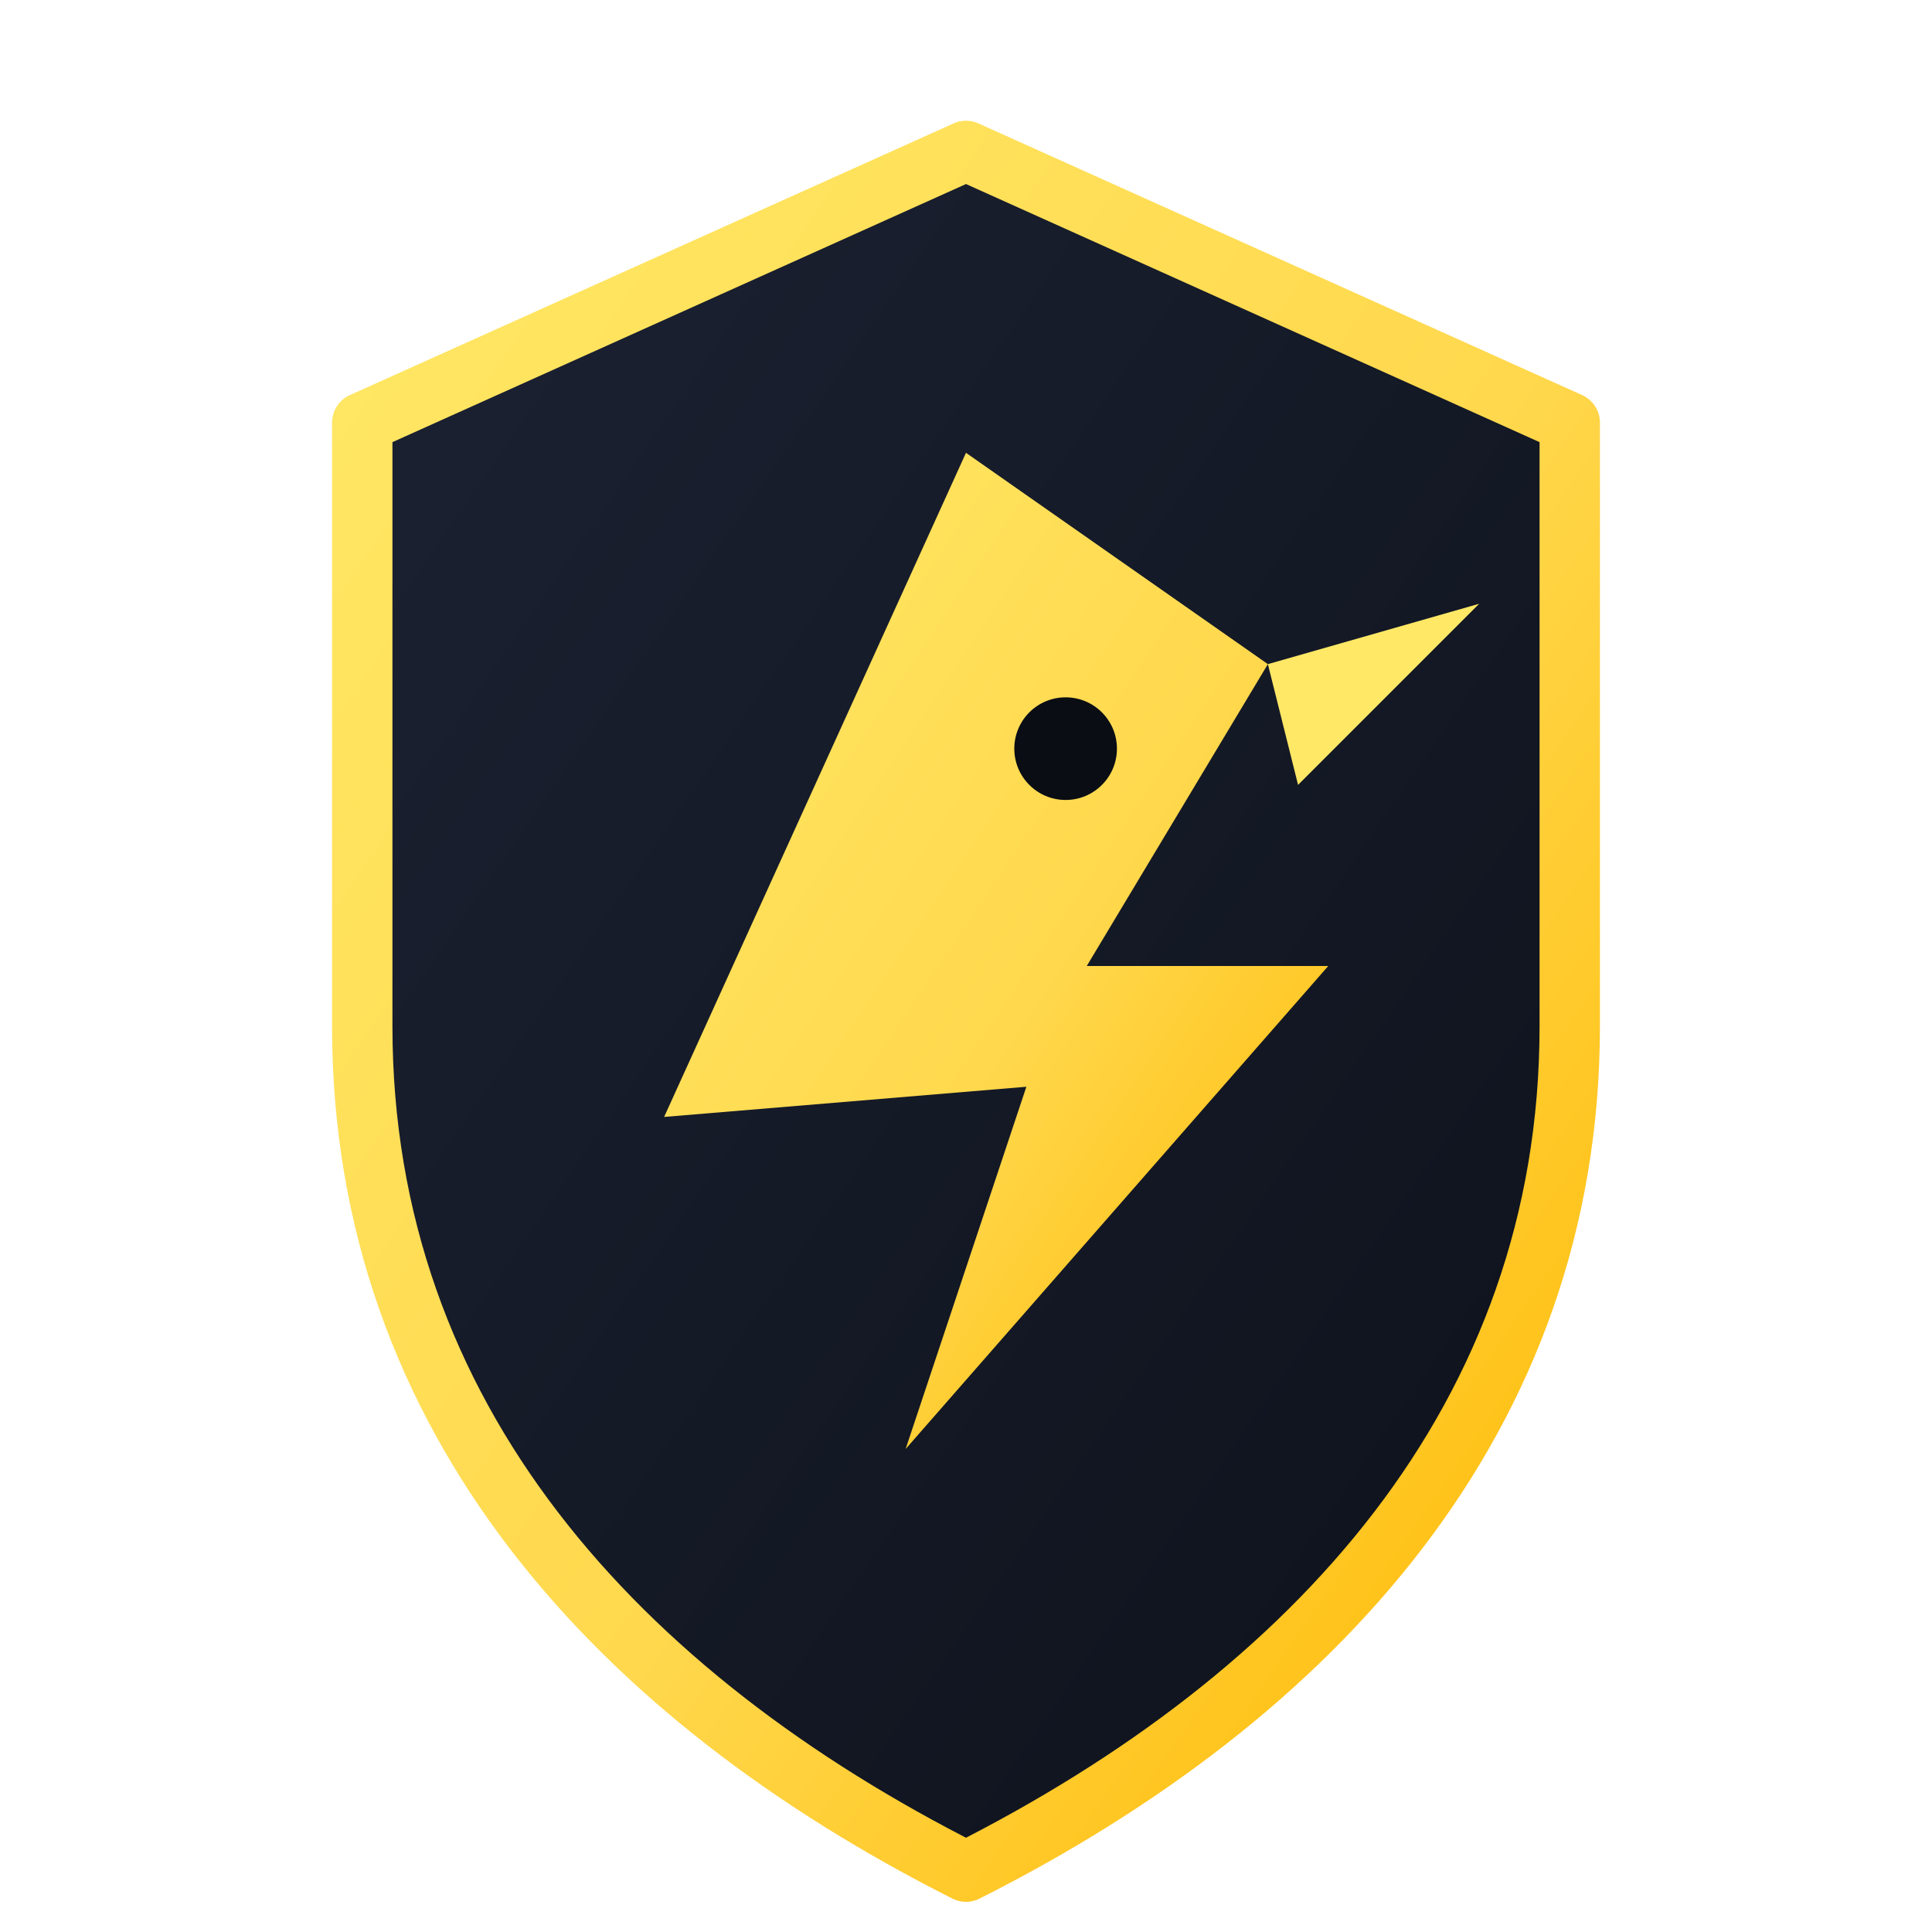
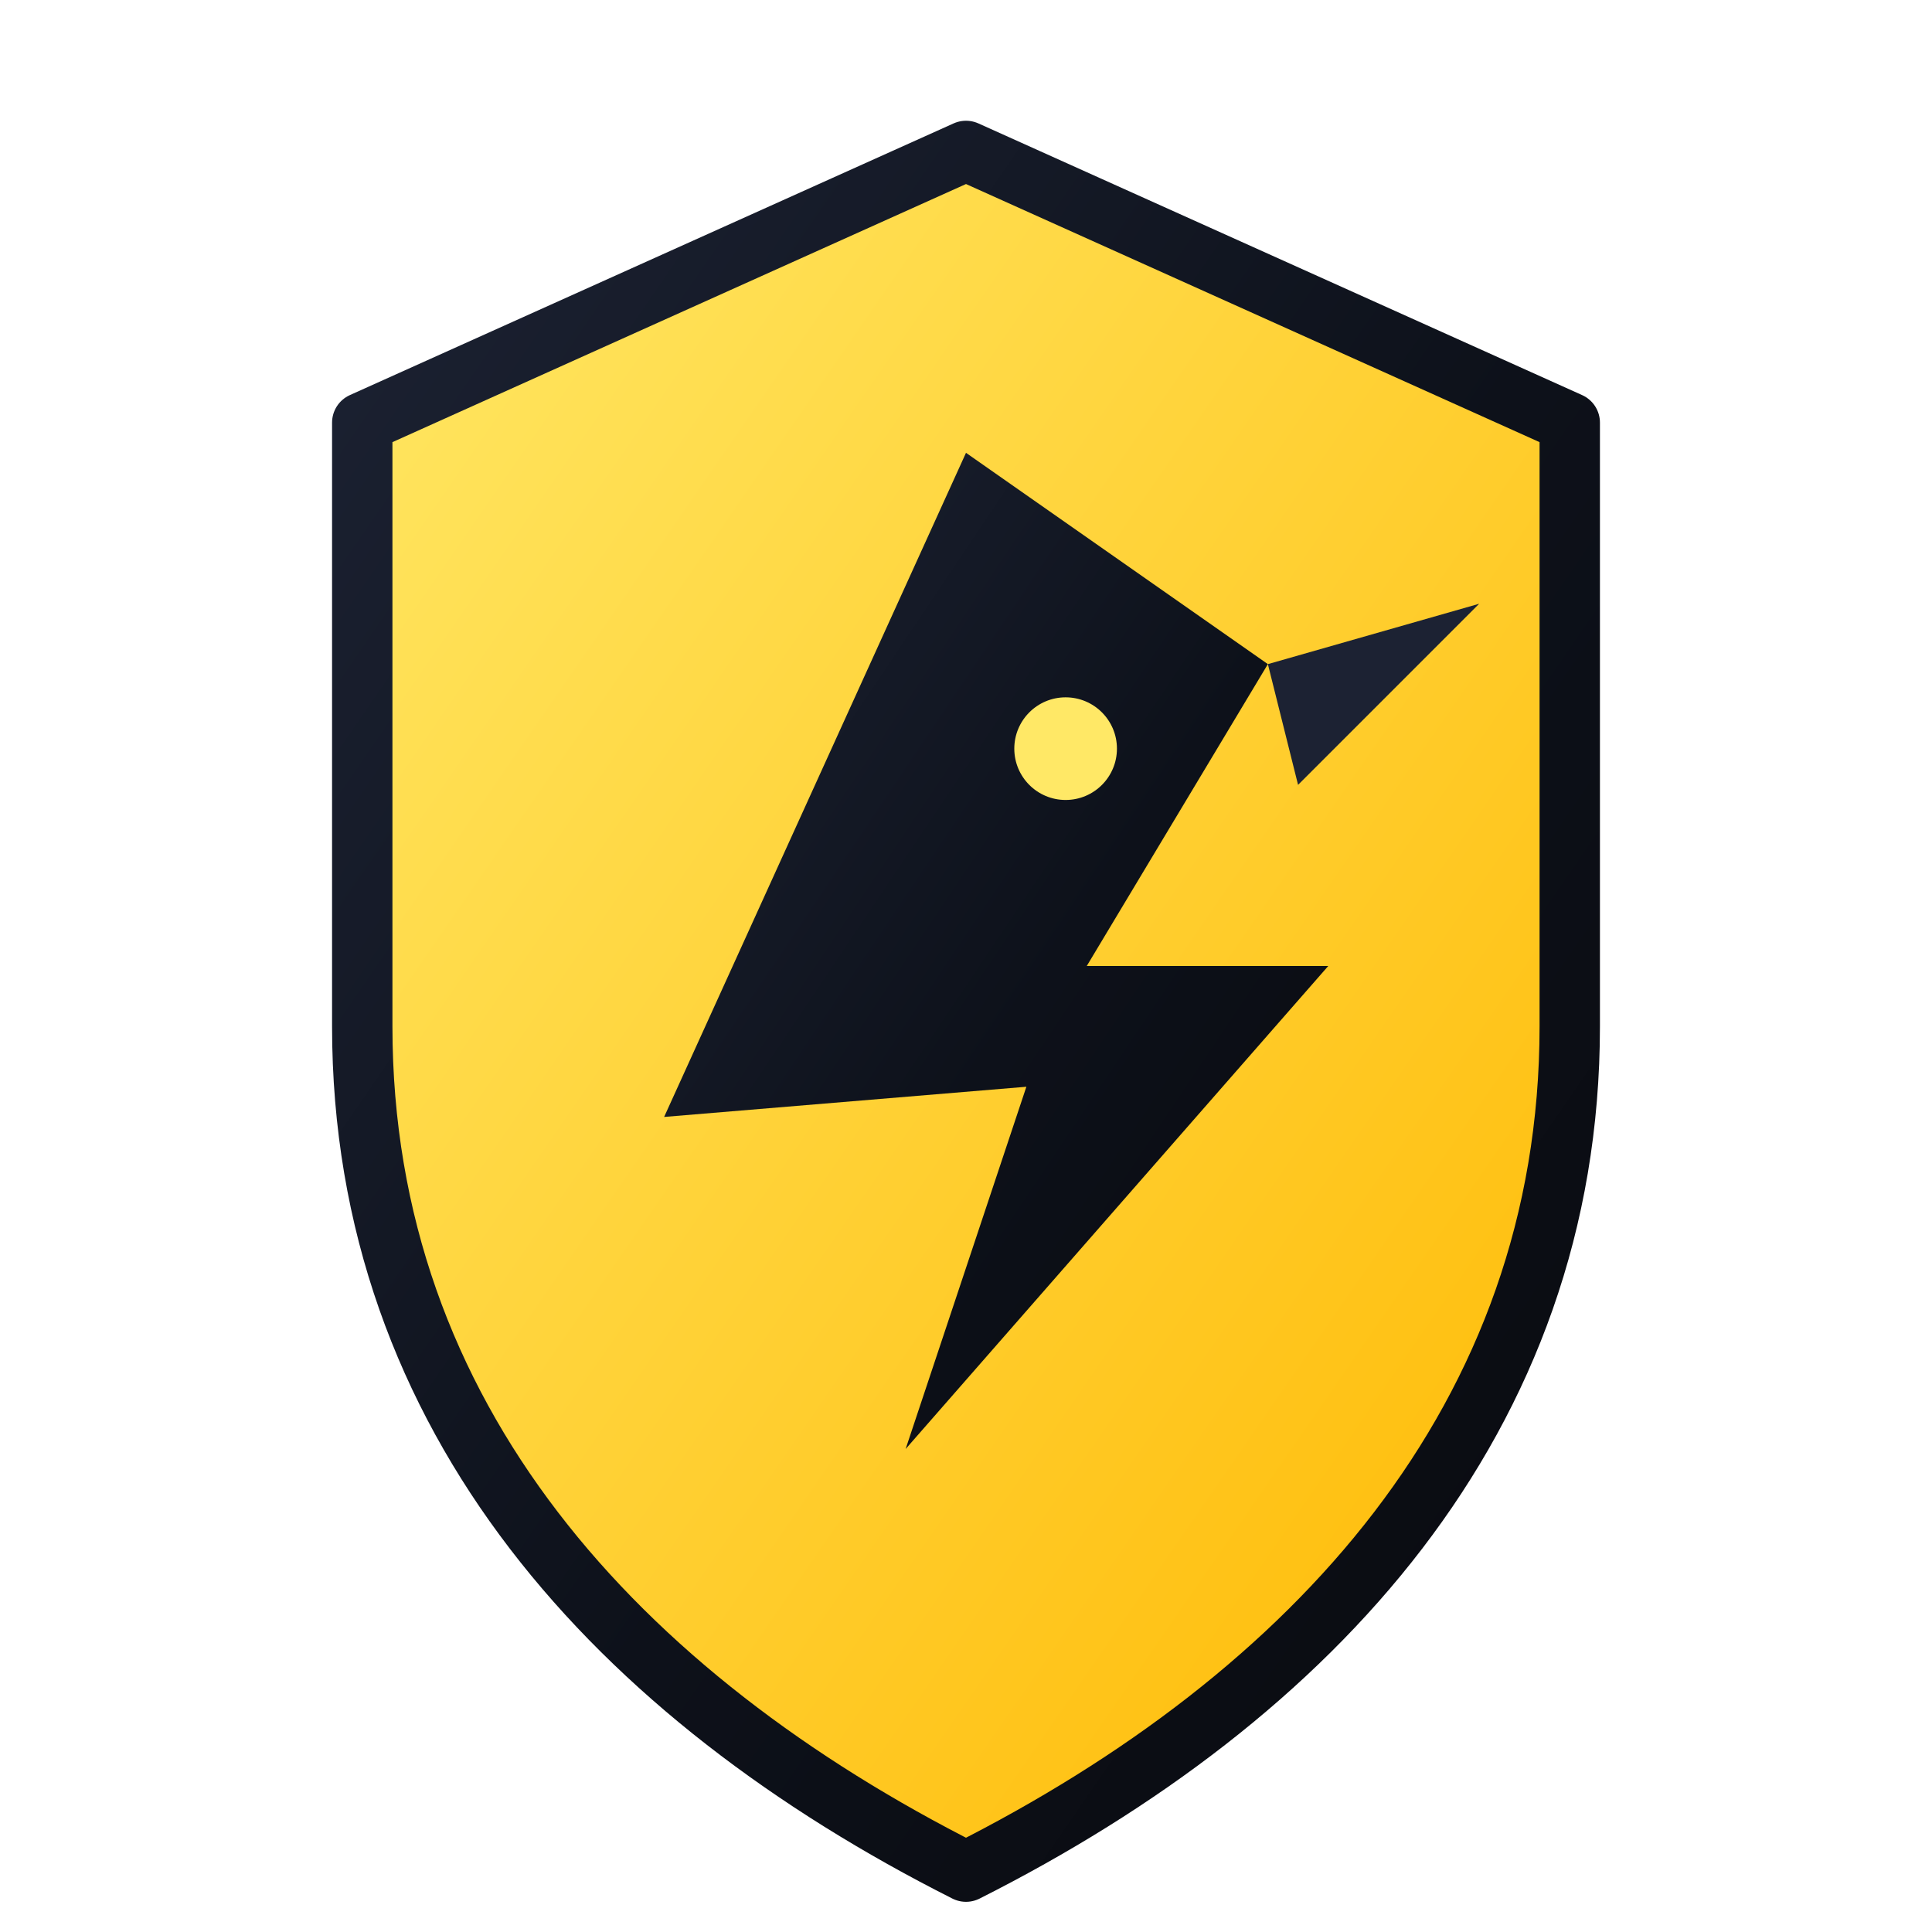
<svg xmlns="http://www.w3.org/2000/svg" viewBox="0 0 64 64" fill="none">
  <defs>
    <linearGradient id="fav-yellow" x1="0" y1="0" x2="1" y2="1">
-       <stop offset="0%" stop-color="#FFE866" />
-       <stop offset="55%" stop-color="#FFD84D" />
-       <stop offset="100%" stop-color="#FFB800" />
+       <stop offset="0%" stop-color="#1C2233" />
+       <stop offset="55%" stop-color="#0D111A" />
+       <stop offset="100%" stop-color="#0A0A0F" />
    </linearGradient>
    <linearGradient id="fav-dark" x1="0" y1="0" x2="1" y2="1">
-       <stop offset="0%" stop-color="#1C2233" />
-       <stop offset="100%" stop-color="#0D111A" />
+       <stop offset="0%" stop-color="#FFE866" />
+       <stop offset="100%" stop-color="#FFB800" />
    </linearGradient>
  </defs>
  <path d="M32 5 L52 14 L52 34 C52 47 43.5 56.2 32 62 C20.5 56.2 12 47 12 34 L12 14 Z" fill="url(#fav-dark)" stroke="url(#fav-yellow)" stroke-width="2" stroke-linejoin="round" />
  <path d="M22 37 L32 15 L42 22 L36 32 L44 32 L30 48 L34 36 Z" fill="url(#fav-yellow)" />
-   <path d="M42 22 L49 20 L43 26 Z" fill="#FFE866" />
-   <circle cx="35.3" cy="24.8" r="1.7" fill="#0A0D14" />
+   <path d="M42 22 L49 20 L43 26 Z" fill="#1C2233" />
+   <circle cx="35.3" cy="24.8" r="1.7" fill="#FFE866" />
</svg>
